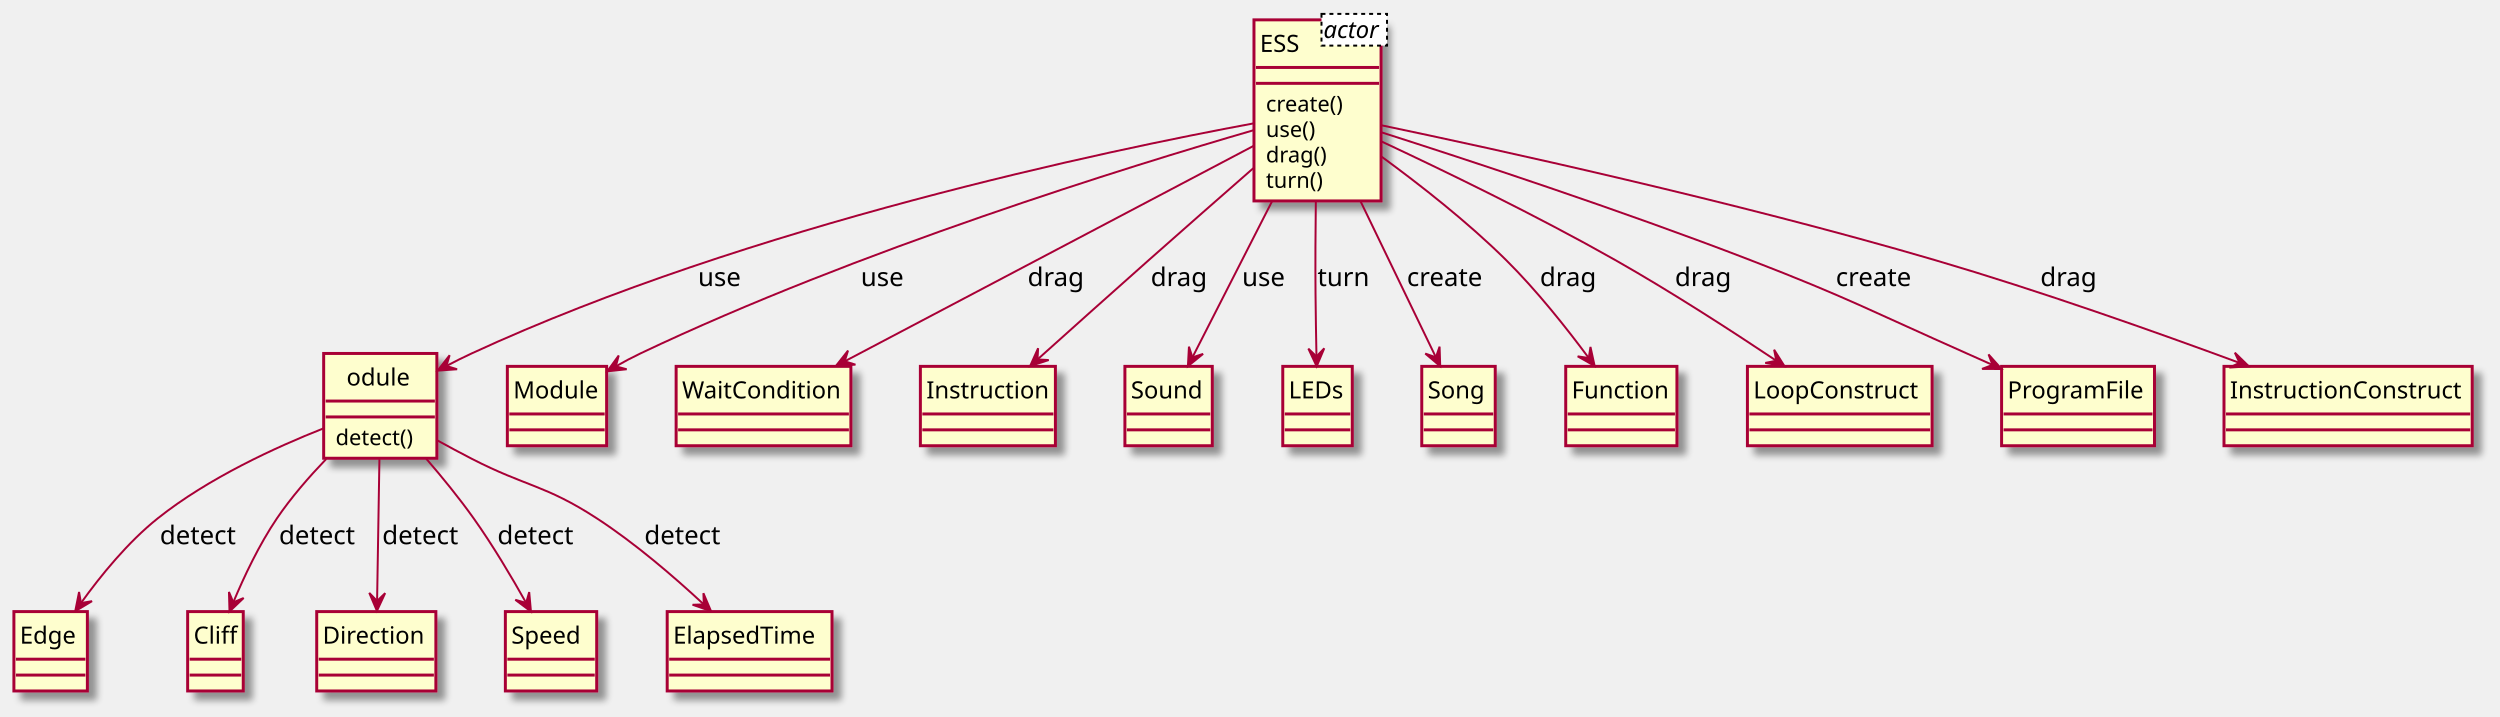
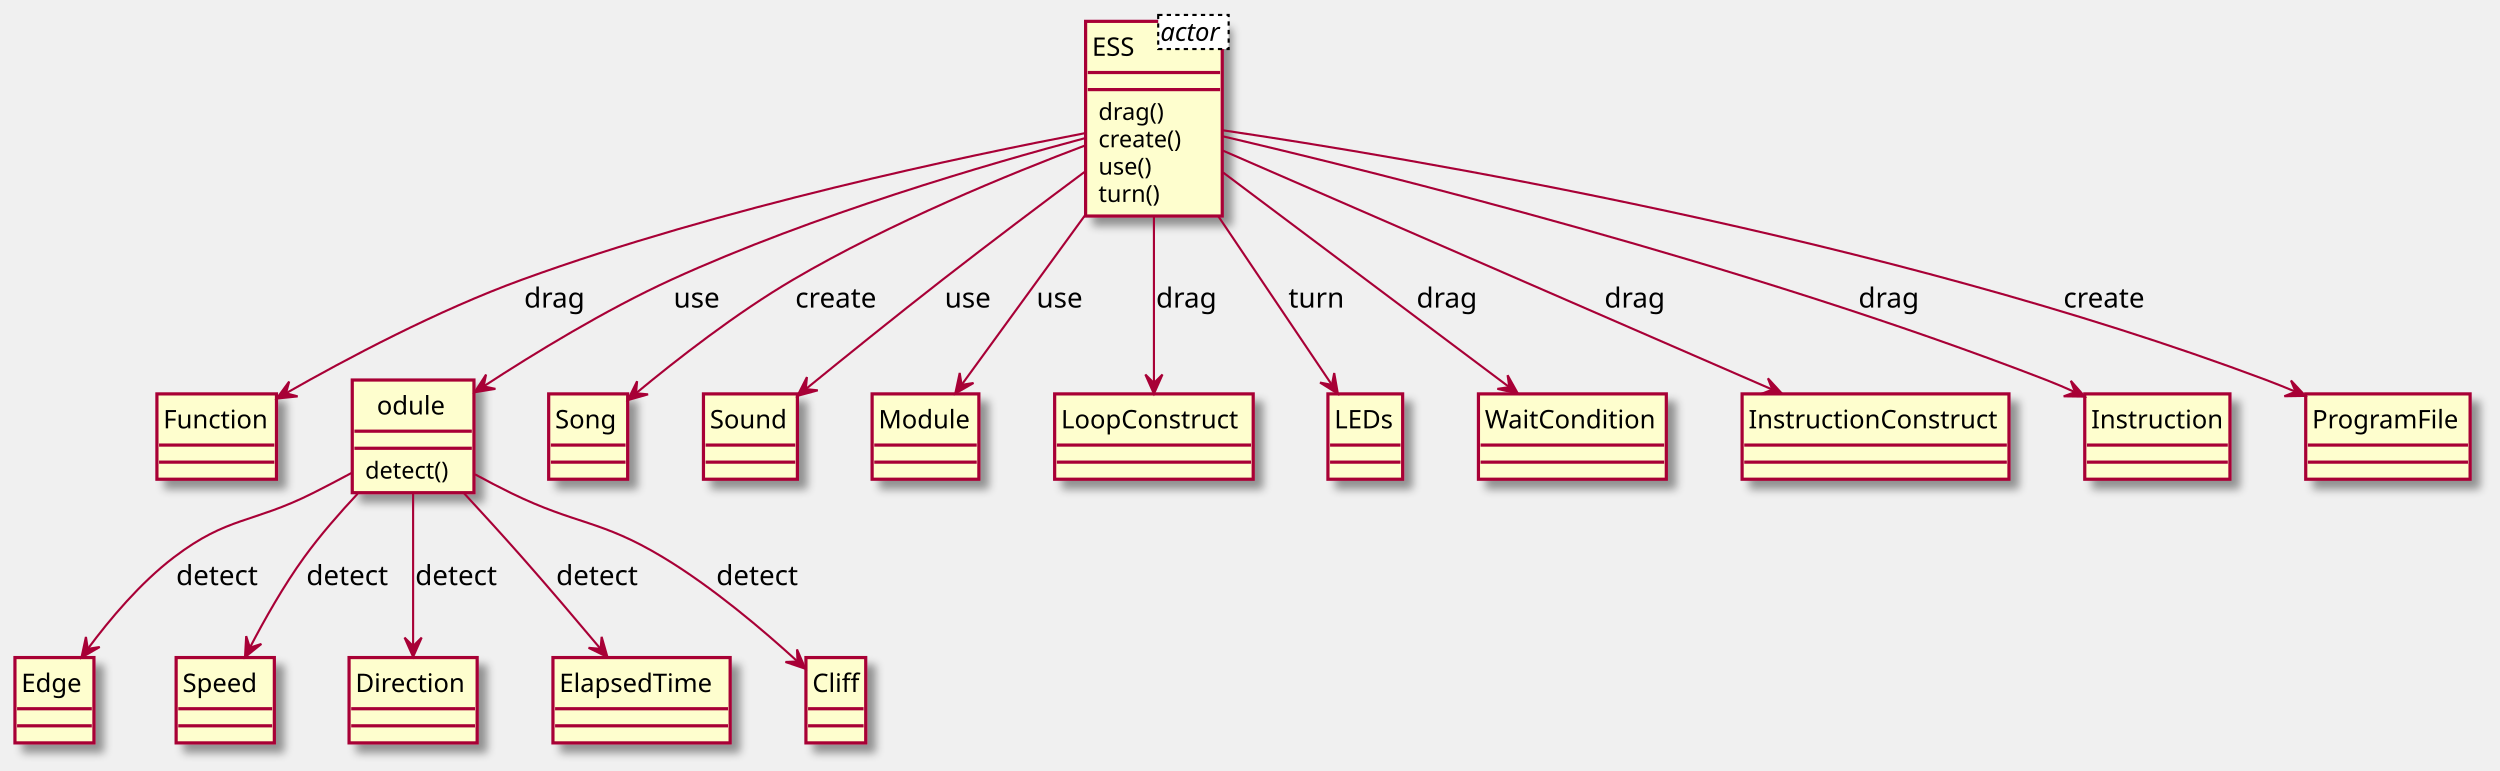
- <svg xmlns="http://www.w3.org/2000/svg" contentScriptType="application/ecmascript" contentStyleType="text/css" height="361px" preserveAspectRatio="none" style="width:1259px;height:361px;background:#FFFFFF;" version="1.1" viewBox="0 0 1259 361" width="1259px" zoomAndPan="magnify">
+ <svg xmlns="http://www.w3.org/2000/svg" contentScriptType="application/ecmascript" contentStyleType="text/css" height="361px" preserveAspectRatio="none" style="width:1171px;height:361px;background:#FFFFFF;" version="1.1" viewBox="0 0 1171 361" width="1171px" zoomAndPan="magnify">
  <defs>
-     <filter height="300%" id="f1ks3r7otmke09" width="300%" x="-1" y="-1">
+     <filter height="300%" id="f1say5rcd538q1" width="300%" x="-1" y="-1">
      <feGaussianBlur result="blurOut" stdDeviation="2.0" />
      <feColorMatrix in="blurOut" result="blurOut2" type="matrix" values="0 0 0 0 0 0 0 0 0 0 0 0 0 0 0 0 0 0 .4 0" />
      <feOffset dx="4.0" dy="4.0" in="blurOut2" result="blurOut3" />
      <feBlend in="SourceGraphic" in2="blurOut3" mode="normal" />
    </filter>
  </defs>
  <g>
-     <rect codeLine="9" fill="#FEFECE" filter="url(#f1ks3r7otmke09)" height="91.188" id="ESS" style="stroke:#A80036;stroke-width:1.5;" width="64" x="631.5" y="10" />
-     <text fill="#000000" font-family="sans-serif" font-size="12" lengthAdjust="spacing" textLength="23" x="634.5" y="26.139">ESS</text>
-     <rect fill="#FFFFFF" height="15.969" style="stroke:#000000;stroke-width:1.0;stroke-dasharray:2.0,2.0;" width="33" x="665.5" y="7" />
-     <text fill="#000000" font-family="sans-serif" font-size="12" font-style="italic" lengthAdjust="spacing" textLength="31" x="666.5" y="19.139">actor</text>
-     <line style="stroke:#A80036;stroke-width:1.5;" x1="632.5" x2="694.5" y1="33.969" y2="33.969" />
-     <line style="stroke:#A80036;stroke-width:1.5;" x1="632.5" x2="694.5" y1="41.969" y2="41.969" />
-     <text fill="#000000" font-family="sans-serif" font-size="11" lengthAdjust="spacing" textLength="45" x="637.5" y="56.179">create()</text>
-     <text fill="#000000" font-family="sans-serif" font-size="11" lengthAdjust="spacing" textLength="29" x="637.5" y="68.984">use()</text>
-     <text fill="#000000" font-family="sans-serif" font-size="11" lengthAdjust="spacing" textLength="33" x="637.5" y="81.789">drag()</text>
-     <text fill="#000000" font-family="sans-serif" font-size="11" lengthAdjust="spacing" textLength="30" x="637.5" y="94.593">turn()</text>
-     <rect codeLine="4" fill="#FEFECE" filter="url(#f1ks3r7otmke09)" height="52.773" id="odule" style="stroke:#A80036;stroke-width:1.5;" width="57" x="163" y="178" />
-     <text fill="#000000" font-family="sans-serif" font-size="12" lengthAdjust="spacing" textLength="34" x="174.5" y="194.139">odule</text>
-     <line style="stroke:#A80036;stroke-width:1.5;" x1="164" x2="219" y1="201.969" y2="201.969" />
-     <line style="stroke:#A80036;stroke-width:1.5;" x1="164" x2="219" y1="209.969" y2="209.969" />
-     <text fill="#000000" font-family="sans-serif" font-size="11" lengthAdjust="spacing" textLength="45" x="169" y="224.179">detect()</text>
-     <rect codeLine="7" fill="#FEFECE" filter="url(#f1ks3r7otmke09)" height="39.969" id="Edge" style="stroke:#A80036;stroke-width:1.5;" width="37" x="7" y="308" />
+     <rect codeLine="4" fill="#FEFECE" filter="url(#f1say5rcd538q1)" height="91.188" id="ESS" style="stroke:#A80036;stroke-width:1.5;" width="64" x="508.5" y="10" />
+     <text fill="#000000" font-family="sans-serif" font-size="12" lengthAdjust="spacing" textLength="23" x="511.5" y="26.139">ESS</text>
+     <rect fill="#FFFFFF" height="15.969" style="stroke:#000000;stroke-width:1.0;stroke-dasharray:2.0,2.0;" width="33" x="542.5" y="7" />
+     <text fill="#000000" font-family="sans-serif" font-size="12" font-style="italic" lengthAdjust="spacing" textLength="31" x="543.5" y="19.139">actor</text>
+     <line style="stroke:#A80036;stroke-width:1.5;" x1="509.5" x2="571.5" y1="33.969" y2="33.969" />
+     <line style="stroke:#A80036;stroke-width:1.5;" x1="509.5" x2="571.5" y1="41.969" y2="41.969" />
+     <text fill="#000000" font-family="sans-serif" font-size="11" lengthAdjust="spacing" textLength="33" x="514.5" y="56.179">drag()</text>
+     <text fill="#000000" font-family="sans-serif" font-size="11" lengthAdjust="spacing" textLength="45" x="514.5" y="68.984">create()</text>
+     <text fill="#000000" font-family="sans-serif" font-size="11" lengthAdjust="spacing" textLength="29" x="514.5" y="81.789">use()</text>
+     <text fill="#000000" font-family="sans-serif" font-size="11" lengthAdjust="spacing" textLength="30" x="514.5" y="94.593">turn()</text>
+     <rect codeLine="10" fill="#FEFECE" filter="url(#f1say5rcd538q1)" height="39.969" id="Function" style="stroke:#A80036;stroke-width:1.5;" width="56" x="73.5" y="184.5" />
+     <text fill="#000000" font-family="sans-serif" font-size="12" lengthAdjust="spacing" textLength="50" x="76.5" y="200.639">Function</text>
+     <line style="stroke:#A80036;stroke-width:1.5;" x1="74.5" x2="128.5" y1="208.469" y2="208.469" />
+     <line style="stroke:#A80036;stroke-width:1.5;" x1="74.5" x2="128.5" y1="216.469" y2="216.469" />
+     <rect codeLine="12" fill="#FEFECE" filter="url(#f1say5rcd538q1)" height="52.773" id="odule" style="stroke:#A80036;stroke-width:1.5;" width="57" x="165" y="178" />
+     <text fill="#000000" font-family="sans-serif" font-size="12" lengthAdjust="spacing" textLength="34" x="176.5" y="194.139">odule</text>
+     <line style="stroke:#A80036;stroke-width:1.5;" x1="166" x2="221" y1="201.969" y2="201.969" />
+     <line style="stroke:#A80036;stroke-width:1.5;" x1="166" x2="221" y1="209.969" y2="209.969" />
+     <text fill="#000000" font-family="sans-serif" font-size="11" lengthAdjust="spacing" textLength="45" x="171" y="224.179">detect()</text>
+     <rect codeLine="15" fill="#FEFECE" filter="url(#f1say5rcd538q1)" height="39.969" id="Edge" style="stroke:#A80036;stroke-width:1.5;" width="37" x="7" y="308" />
    <text fill="#000000" font-family="sans-serif" font-size="12" lengthAdjust="spacing" textLength="31" x="10" y="324.139">Edge</text>
    <line style="stroke:#A80036;stroke-width:1.5;" x1="8" x2="43" y1="331.969" y2="331.969" />
    <line style="stroke:#A80036;stroke-width:1.5;" x1="8" x2="43" y1="339.969" y2="339.969" />
-     <rect codeLine="15" fill="#FEFECE" filter="url(#f1ks3r7otmke09)" height="39.969" id="Module" style="stroke:#A80036;stroke-width:1.5;" width="50" x="255.5" y="184.5" />
-     <text fill="#000000" font-family="sans-serif" font-size="12" lengthAdjust="spacing" textLength="44" x="258.5" y="200.639">Module</text>
-     <line style="stroke:#A80036;stroke-width:1.5;" x1="256.5" x2="304.5" y1="208.469" y2="208.469" />
-     <line style="stroke:#A80036;stroke-width:1.5;" x1="256.5" x2="304.5" y1="216.469" y2="216.469" />
-     <rect codeLine="17" fill="#FEFECE" filter="url(#f1ks3r7otmke09)" height="39.969" id="WaitCondition" style="stroke:#A80036;stroke-width:1.5;" width="88" x="340.5" y="184.5" />
-     <text fill="#000000" font-family="sans-serif" font-size="12" lengthAdjust="spacing" textLength="82" x="343.5" y="200.639">WaitCondition</text>
-     <line style="stroke:#A80036;stroke-width:1.5;" x1="341.5" x2="427.5" y1="208.469" y2="208.469" />
-     <line style="stroke:#A80036;stroke-width:1.5;" x1="341.5" x2="427.5" y1="216.469" y2="216.469" />
-     <rect codeLine="19" fill="#FEFECE" filter="url(#f1ks3r7otmke09)" height="39.969" id="Cliff" style="stroke:#A80036;stroke-width:1.5;" width="28" x="94.5" y="308" />
-     <text fill="#000000" font-family="sans-serif" font-size="12" lengthAdjust="spacing" textLength="22" x="97.5" y="324.139">Cliff</text>
-     <line style="stroke:#A80036;stroke-width:1.5;" x1="95.5" x2="121.5" y1="331.969" y2="331.969" />
-     <line style="stroke:#A80036;stroke-width:1.5;" x1="95.5" x2="121.5" y1="339.969" y2="339.969" />
-     <rect codeLine="21" fill="#FEFECE" filter="url(#f1ks3r7otmke09)" height="39.969" id="Direction" style="stroke:#A80036;stroke-width:1.5;" width="60" x="159.5" y="308" />
-     <text fill="#000000" font-family="sans-serif" font-size="12" lengthAdjust="spacing" textLength="54" x="162.5" y="324.139">Direction</text>
-     <line style="stroke:#A80036;stroke-width:1.5;" x1="160.5" x2="218.5" y1="331.969" y2="331.969" />
-     <line style="stroke:#A80036;stroke-width:1.5;" x1="160.5" x2="218.5" y1="339.969" y2="339.969" />
-     <rect codeLine="23" fill="#FEFECE" filter="url(#f1ks3r7otmke09)" height="39.969" id="Instruction" style="stroke:#A80036;stroke-width:1.5;" width="68" x="463.5" y="184.5" />
-     <text fill="#000000" font-family="sans-serif" font-size="12" lengthAdjust="spacing" textLength="62" x="466.5" y="200.639">Instruction</text>
-     <line style="stroke:#A80036;stroke-width:1.5;" x1="464.5" x2="530.5" y1="208.469" y2="208.469" />
-     <line style="stroke:#A80036;stroke-width:1.5;" x1="464.5" x2="530.5" y1="216.469" y2="216.469" />
-     <rect codeLine="25" fill="#FEFECE" filter="url(#f1ks3r7otmke09)" height="39.969" id="Speed" style="stroke:#A80036;stroke-width:1.5;" width="46" x="254.5" y="308" />
-     <text fill="#000000" font-family="sans-serif" font-size="12" lengthAdjust="spacing" textLength="40" x="257.5" y="324.139">Speed</text>
-     <line style="stroke:#A80036;stroke-width:1.5;" x1="255.5" x2="299.5" y1="331.969" y2="331.969" />
-     <line style="stroke:#A80036;stroke-width:1.5;" x1="255.5" x2="299.5" y1="339.969" y2="339.969" />
-     <rect codeLine="27" fill="#FEFECE" filter="url(#f1ks3r7otmke09)" height="39.969" id="Sound" style="stroke:#A80036;stroke-width:1.5;" width="44" x="566.5" y="184.5" />
-     <text fill="#000000" font-family="sans-serif" font-size="12" lengthAdjust="spacing" textLength="38" x="569.5" y="200.639">Sound</text>
-     <line style="stroke:#A80036;stroke-width:1.5;" x1="567.5" x2="609.5" y1="208.469" y2="208.469" />
-     <line style="stroke:#A80036;stroke-width:1.5;" x1="567.5" x2="609.5" y1="216.469" y2="216.469" />
-     <rect codeLine="29" fill="#FEFECE" filter="url(#f1ks3r7otmke09)" height="39.969" id="LEDs" style="stroke:#A80036;stroke-width:1.5;" width="35" x="646" y="184.5" />
-     <text fill="#000000" font-family="sans-serif" font-size="12" lengthAdjust="spacing" textLength="29" x="649" y="200.639">LEDs</text>
-     <line style="stroke:#A80036;stroke-width:1.5;" x1="647" x2="680" y1="208.469" y2="208.469" />
-     <line style="stroke:#A80036;stroke-width:1.5;" x1="647" x2="680" y1="216.469" y2="216.469" />
-     <rect codeLine="31" fill="#FEFECE" filter="url(#f1ks3r7otmke09)" height="39.969" id="Song" style="stroke:#A80036;stroke-width:1.5;" width="37" x="716" y="184.5" />
-     <text fill="#000000" font-family="sans-serif" font-size="12" lengthAdjust="spacing" textLength="31" x="719" y="200.639">Song</text>
-     <line style="stroke:#A80036;stroke-width:1.5;" x1="717" x2="752" y1="208.469" y2="208.469" />
-     <line style="stroke:#A80036;stroke-width:1.5;" x1="717" x2="752" y1="216.469" y2="216.469" />
-     <rect codeLine="33" fill="#FEFECE" filter="url(#f1ks3r7otmke09)" height="39.969" id="ElapsedTime" style="stroke:#A80036;stroke-width:1.5;" width="83" x="336" y="308" />
-     <text fill="#000000" font-family="sans-serif" font-size="12" lengthAdjust="spacing" textLength="77" x="339" y="324.139">ElapsedTime</text>
-     <line style="stroke:#A80036;stroke-width:1.5;" x1="337" x2="418" y1="331.969" y2="331.969" />
-     <line style="stroke:#A80036;stroke-width:1.5;" x1="337" x2="418" y1="339.969" y2="339.969" />
-     <rect codeLine="35" fill="#FEFECE" filter="url(#f1ks3r7otmke09)" height="39.969" id="Function" style="stroke:#A80036;stroke-width:1.5;" width="56" x="788.5" y="184.5" />
-     <text fill="#000000" font-family="sans-serif" font-size="12" lengthAdjust="spacing" textLength="50" x="791.5" y="200.639">Function</text>
-     <line style="stroke:#A80036;stroke-width:1.5;" x1="789.5" x2="843.5" y1="208.469" y2="208.469" />
-     <line style="stroke:#A80036;stroke-width:1.5;" x1="789.5" x2="843.5" y1="216.469" y2="216.469" />
-     <rect codeLine="37" fill="#FEFECE" filter="url(#f1ks3r7otmke09)" height="39.969" id="LoopConstruct" style="stroke:#A80036;stroke-width:1.5;" width="93" x="880" y="184.5" />
-     <text fill="#000000" font-family="sans-serif" font-size="12" lengthAdjust="spacing" textLength="87" x="883" y="200.639">LoopConstruct</text>
-     <line style="stroke:#A80036;stroke-width:1.5;" x1="881" x2="972" y1="208.469" y2="208.469" />
-     <line style="stroke:#A80036;stroke-width:1.5;" x1="881" x2="972" y1="216.469" y2="216.469" />
-     <rect codeLine="39" fill="#FEFECE" filter="url(#f1ks3r7otmke09)" height="39.969" id="ProgramFile" style="stroke:#A80036;stroke-width:1.5;" width="77" x="1008" y="184.5" />
-     <text fill="#000000" font-family="sans-serif" font-size="12" lengthAdjust="spacing" textLength="71" x="1011" y="200.639">ProgramFile</text>
-     <line style="stroke:#A80036;stroke-width:1.5;" x1="1009" x2="1084" y1="208.469" y2="208.469" />
-     <line style="stroke:#A80036;stroke-width:1.5;" x1="1009" x2="1084" y1="216.469" y2="216.469" />
-     <rect codeLine="41" fill="#FEFECE" filter="url(#f1ks3r7otmke09)" height="39.969" id="InstructionConstruct" style="stroke:#A80036;stroke-width:1.5;" width="125" x="1120" y="184.5" />
-     <text fill="#000000" font-family="sans-serif" font-size="12" lengthAdjust="spacing" textLength="119" x="1123" y="200.639">InstructionConstruct</text>
-     <line style="stroke:#A80036;stroke-width:1.5;" x1="1121" x2="1244" y1="208.469" y2="208.469" />
-     <line style="stroke:#A80036;stroke-width:1.5;" x1="1121" x2="1244" y1="216.469" y2="216.469" />
-     <path codeLine="43" d="M631.14,84.722 C615.247,98.619 595.833,115.647 578.5,131 C559.745,147.612 538.66,166.49 522.705,180.818 " fill="none" id="ESS-to-Instruction" style="stroke:#A80036;stroke-width:1.0;" />
-     <polygon fill="#A80036" points="518.764,184.358,528.133,181.32,522.484,181.017,522.787,175.368,518.764,184.358" style="stroke:#A80036;stroke-width:1.0;" />
-     <text fill="#000000" font-family="sans-serif" font-size="13" lengthAdjust="spacing" textLength="29" x="579.5" y="144.067">drag</text>
-     <path codeLine="44" d="M662.655,101.177 C662.469,116.07 662.363,132.75 662.5,148 C662.592,158.245 662.78,169.552 662.969,179.273 " fill="none" id="ESS-to-LEDs" style="stroke:#A80036;stroke-width:1.0;" />
-     <polygon fill="#A80036" points="663.073,184.493,666.892,175.415,662.973,179.494,658.894,175.575,663.073,184.493" style="stroke:#A80036;stroke-width:1.0;" />
-     <text fill="#000000" font-family="sans-serif" font-size="13" lengthAdjust="spacing" textLength="26" x="663.5" y="144.067">turn</text>
-     <path codeLine="45" d="M695.55,66.589 C738.304,80.243 816.198,105.807 881.5,131 C930.72,149.989 942.269,156.623 990.5,178 C994.66,179.844 998.986,181.78 1003.307,183.727 " fill="none" id="ESS-to-ProgramFile" style="stroke:#A80036;stroke-width:1.0;" />
-     <polygon fill="#A80036" points="1007.99,185.839,1001.435,178.489,1003.433,183.781,998.141,185.779,1007.99,185.839" style="stroke:#A80036;stroke-width:1.0;" />
-     <text fill="#000000" font-family="sans-serif" font-size="13" lengthAdjust="spacing" textLength="41" x="924.5" y="144.067">create</text>
-     <path codeLine="46" d="M164.291,231.146 C155.706,240.082 146.615,250.51 139.5,261 C130.576,274.157 122.948,290.287 117.492,303.308 " fill="none" id="odule-to-Cliff" style="stroke:#A80036;stroke-width:1.0;" />
-     <polygon fill="#A80036" points="115.581,307.953,122.704,301.152,117.483,303.329,115.306,298.108,115.581,307.953" style="stroke:#A80036;stroke-width:1.0;" />
-     <text fill="#000000" font-family="sans-serif" font-size="13" lengthAdjust="spacing" textLength="41" x="140.5" y="274.067">detect</text>
-     <path codeLine="47" d="M695.817,78.943 C714.944,92.915 739.14,111.827 758.5,131 C773.889,146.24 789.102,165.455 800.084,180.274 " fill="none" id="ESS-to-Function" style="stroke:#A80036;stroke-width:1.0;" />
-     <polygon fill="#A80036" points="803.066,184.33,800.958,174.709,800.105,180.301,794.513,179.448,803.066,184.33" style="stroke:#A80036;stroke-width:1.0;" />
-     <text fill="#000000" font-family="sans-serif" font-size="13" lengthAdjust="spacing" textLength="29" x="775.5" y="144.067">drag</text>
-     <path codeLine="48" d="M631.308,62.135 C558.596,75.611 377.126,113.472 237.5,178 C233.361,179.913 229.086,182.05 224.886,184.251 " fill="none" id="ESS-to-odule" style="stroke:#A80036;stroke-width:1.0;" />
-     <polygon fill="#A80036" points="220.368,186.656,230.192,185.956,224.781,184.306,226.432,178.895,220.368,186.656" style="stroke:#A80036;stroke-width:1.0;" />
-     <text fill="#000000" font-family="sans-serif" font-size="13" lengthAdjust="spacing" textLength="23" x="351.5" y="144.067">use</text>
-     <path codeLine="49" d="M162.892,215.736 C139.038,225.152 104.962,240.721 79.5,261 C64.387,273.036 50.65,289.952 40.813,303.645 " fill="none" id="odule-to-Edge" style="stroke:#A80036;stroke-width:1.0;" />
-     <polygon fill="#A80036" points="37.888,307.782,46.35,302.742,40.775,303.699,39.818,298.124,37.888,307.782" style="stroke:#A80036;stroke-width:1.0;" />
-     <text fill="#000000" font-family="sans-serif" font-size="13" lengthAdjust="spacing" textLength="41" x="80.5" y="274.067">detect</text>
-     <path codeLine="50" d="M214.675,231.025 C222.585,240.205 231.256,250.813 238.5,261 C248.118,274.524 257.619,290.531 264.835,303.394 " fill="none" id="odule-to-Speed" style="stroke:#A80036;stroke-width:1.0;" />
-     <polygon fill="#A80036" points="267.386,307.98,266.507,298.171,264.956,303.611,259.516,302.059,267.386,307.98" style="stroke:#A80036;stroke-width:1.0;" />
-     <text fill="#000000" font-family="sans-serif" font-size="13" lengthAdjust="spacing" textLength="41" x="250.5" y="274.067">detect</text>
-     <path codeLine="51" d="M631.132,65.626 C569.512,83.521 431.752,126.036 322.5,178 C318.427,179.937 314.245,182.162 310.172,184.473 " fill="none" id="ESS-to-Module" style="stroke:#A80036;stroke-width:1.0;" />
-     <polygon fill="#A80036" points="305.806,187.005,315.598,185.95,310.131,184.497,311.585,179.03,305.806,187.005" style="stroke:#A80036;stroke-width:1.0;" />
-     <text fill="#000000" font-family="sans-serif" font-size="13" lengthAdjust="spacing" textLength="23" x="433.5" y="144.067">use</text>
-     <path codeLine="52" d="M684.995,101.004 C697.517,126.929 712.807,158.587 723.052,179.798 " fill="none" id="ESS-to-Song" style="stroke:#A80036;stroke-width:1.0;" />
-     <polygon fill="#A80036" points="725.287,184.425,724.973,174.581,723.112,179.923,717.77,178.062,725.287,184.425" style="stroke:#A80036;stroke-width:1.0;" />
-     <text fill="#000000" font-family="sans-serif" font-size="13" lengthAdjust="spacing" textLength="41" x="708.5" y="144.067">create</text>
-     <path codeLine="53" d="M695.565,63.07 C752.28,74.937 873.806,101.471 974.5,131 C1027.15,146.439 1086.11,167.344 1127.78,182.74 " fill="none" id="ESS-to-InstructionConstruct" style="stroke:#A80036;stroke-width:1.0;" />
-     <polygon fill="#A80036" points="1132.52,184.494,1125.478,177.609,1127.833,182.752,1122.69,185.107,1132.52,184.494" style="stroke:#A80036;stroke-width:1.0;" />
-     <text fill="#000000" font-family="sans-serif" font-size="13" lengthAdjust="spacing" textLength="29" x="1027.5" y="144.067">drag</text>
-     <path codeLine="54" d="M191.076,231.267 C190.729,252.33 190.242,281.904 189.902,302.59 " fill="none" id="odule-to-Direction" style="stroke:#A80036;stroke-width:1.0;" />
-     <polygon fill="#A80036" points="189.819,307.647,193.967,298.714,189.901,302.648,185.968,298.583,189.819,307.647" style="stroke:#A80036;stroke-width:1.0;" />
-     <text fill="#000000" font-family="sans-serif" font-size="13" lengthAdjust="spacing" textLength="41" x="192.5" y="274.067">detect</text>
-     <path codeLine="55" d="M695.63,71.207 C726.367,85.567 773.787,108.487 813.5,131 C841.445,146.841 872.05,166.637 894.352,181.539 " fill="none" id="ESS-to-LoopConstruct" style="stroke:#A80036;stroke-width:1.0;" />
-     <polygon fill="#A80036" points="898.699,184.452,893.451,176.118,894.546,181.668,888.996,182.762,898.699,184.452" style="stroke:#A80036;stroke-width:1.0;" />
-     <text fill="#000000" font-family="sans-serif" font-size="13" lengthAdjust="spacing" textLength="29" x="843.5" y="144.067">drag</text>
-     <path codeLine="56" d="M640.794,101.004 C627.567,126.929 611.415,158.587 600.593,179.798 " fill="none" id="ESS-to-Sound" style="stroke:#A80036;stroke-width:1.0;" />
-     <polygon fill="#A80036" points="598.232,184.425,605.885,178.225,600.504,179.971,598.758,174.59,598.232,184.425" style="stroke:#A80036;stroke-width:1.0;" />
-     <text fill="#000000" font-family="sans-serif" font-size="13" lengthAdjust="spacing" textLength="23" x="625.5" y="144.067">use</text>
-     <path codeLine="57" d="M220.062,221.691 C225.802,224.843 231.817,228.075 237.5,231 C265.075,245.191 274.5,244.095 300.5,261 C319.794,273.545 339.459,290.486 354.087,304.063 " fill="none" id="odule-to-ElapsedTime" style="stroke:#A80036;stroke-width:1.0;" />
-     <polygon fill="#A80036" points="358.075,307.796,354.239,298.726,354.425,304.379,348.771,304.565,358.075,307.796" style="stroke:#A80036;stroke-width:1.0;" />
-     <text fill="#000000" font-family="sans-serif" font-size="13" lengthAdjust="spacing" textLength="41" x="324.5" y="274.067">detect</text>
-     <path codeLine="58" d="M631.495,73.363 C580.68,100.136 481.58,152.35 425.588,181.852 " fill="none" id="ESS-to-WaitCondition" style="stroke:#A80036;stroke-width:1.0;" />
-     <polygon fill="#A80036" points="420.97,184.285,430.797,183.629,425.394,181.955,427.068,176.551,420.97,184.285" style="stroke:#A80036;stroke-width:1.0;" />
-     <text fill="#000000" font-family="sans-serif" font-size="13" lengthAdjust="spacing" textLength="29" x="517.5" y="144.067">drag</text>
+     <rect codeLine="17" fill="#FEFECE" filter="url(#f1say5rcd538q1)" height="39.969" id="Song" style="stroke:#A80036;stroke-width:1.5;" width="37" x="257" y="184.5" />
+     <text fill="#000000" font-family="sans-serif" font-size="12" lengthAdjust="spacing" textLength="31" x="260" y="200.639">Song</text>
+     <line style="stroke:#A80036;stroke-width:1.5;" x1="258" x2="293" y1="208.469" y2="208.469" />
+     <line style="stroke:#A80036;stroke-width:1.5;" x1="258" x2="293" y1="216.469" y2="216.469" />
+     <rect codeLine="19" fill="#FEFECE" filter="url(#f1say5rcd538q1)" height="39.969" id="Sound" style="stroke:#A80036;stroke-width:1.5;" width="44" x="329.5" y="184.5" />
+     <text fill="#000000" font-family="sans-serif" font-size="12" lengthAdjust="spacing" textLength="38" x="332.5" y="200.639">Sound</text>
+     <line style="stroke:#A80036;stroke-width:1.5;" x1="330.5" x2="372.5" y1="208.469" y2="208.469" />
+     <line style="stroke:#A80036;stroke-width:1.5;" x1="330.5" x2="372.5" y1="216.469" y2="216.469" />
+     <rect codeLine="21" fill="#FEFECE" filter="url(#f1say5rcd538q1)" height="39.969" id="Module" style="stroke:#A80036;stroke-width:1.5;" width="50" x="408.5" y="184.5" />
+     <text fill="#000000" font-family="sans-serif" font-size="12" lengthAdjust="spacing" textLength="44" x="411.5" y="200.639">Module</text>
+     <line style="stroke:#A80036;stroke-width:1.5;" x1="409.5" x2="457.5" y1="208.469" y2="208.469" />
+     <line style="stroke:#A80036;stroke-width:1.5;" x1="409.5" x2="457.5" y1="216.469" y2="216.469" />
+     <rect codeLine="23" fill="#FEFECE" filter="url(#f1say5rcd538q1)" height="39.969" id="LoopConstruct" style="stroke:#A80036;stroke-width:1.5;" width="93" x="494" y="184.5" />
+     <text fill="#000000" font-family="sans-serif" font-size="12" lengthAdjust="spacing" textLength="87" x="497" y="200.639">LoopConstruct</text>
+     <line style="stroke:#A80036;stroke-width:1.5;" x1="495" x2="586" y1="208.469" y2="208.469" />
+     <line style="stroke:#A80036;stroke-width:1.5;" x1="495" x2="586" y1="216.469" y2="216.469" />
+     <rect codeLine="25" fill="#FEFECE" filter="url(#f1say5rcd538q1)" height="39.969" id="Speed" style="stroke:#A80036;stroke-width:1.5;" width="46" x="82.5" y="308" />
+     <text fill="#000000" font-family="sans-serif" font-size="12" lengthAdjust="spacing" textLength="40" x="85.5" y="324.139">Speed</text>
+     <line style="stroke:#A80036;stroke-width:1.5;" x1="83.5" x2="127.5" y1="331.969" y2="331.969" />
+     <line style="stroke:#A80036;stroke-width:1.5;" x1="83.5" x2="127.5" y1="339.969" y2="339.969" />
+     <rect codeLine="27" fill="#FEFECE" filter="url(#f1say5rcd538q1)" height="39.969" id="LEDs" style="stroke:#A80036;stroke-width:1.5;" width="35" x="622" y="184.5" />
+     <text fill="#000000" font-family="sans-serif" font-size="12" lengthAdjust="spacing" textLength="29" x="625" y="200.639">LEDs</text>
+     <line style="stroke:#A80036;stroke-width:1.5;" x1="623" x2="656" y1="208.469" y2="208.469" />
+     <line style="stroke:#A80036;stroke-width:1.5;" x1="623" x2="656" y1="216.469" y2="216.469" />
+     <rect codeLine="29" fill="#FEFECE" filter="url(#f1say5rcd538q1)" height="39.969" id="WaitCondition" style="stroke:#A80036;stroke-width:1.5;" width="88" x="692.5" y="184.5" />
+     <text fill="#000000" font-family="sans-serif" font-size="12" lengthAdjust="spacing" textLength="82" x="695.5" y="200.639">WaitCondition</text>
+     <line style="stroke:#A80036;stroke-width:1.5;" x1="693.5" x2="779.5" y1="208.469" y2="208.469" />
+     <line style="stroke:#A80036;stroke-width:1.5;" x1="693.5" x2="779.5" y1="216.469" y2="216.469" />
+     <rect codeLine="31" fill="#FEFECE" filter="url(#f1say5rcd538q1)" height="39.969" id="Direction" style="stroke:#A80036;stroke-width:1.5;" width="60" x="163.5" y="308" />
+     <text fill="#000000" font-family="sans-serif" font-size="12" lengthAdjust="spacing" textLength="54" x="166.5" y="324.139">Direction</text>
+     <line style="stroke:#A80036;stroke-width:1.5;" x1="164.5" x2="222.5" y1="331.969" y2="331.969" />
+     <line style="stroke:#A80036;stroke-width:1.5;" x1="164.5" x2="222.5" y1="339.969" y2="339.969" />
+     <rect codeLine="33" fill="#FEFECE" filter="url(#f1say5rcd538q1)" height="39.969" id="InstructionConstruct" style="stroke:#A80036;stroke-width:1.5;" width="125" x="816" y="184.5" />
+     <text fill="#000000" font-family="sans-serif" font-size="12" lengthAdjust="spacing" textLength="119" x="819" y="200.639">InstructionConstruct</text>
+     <line style="stroke:#A80036;stroke-width:1.5;" x1="817" x2="940" y1="208.469" y2="208.469" />
+     <line style="stroke:#A80036;stroke-width:1.5;" x1="817" x2="940" y1="216.469" y2="216.469" />
+     <rect codeLine="35" fill="#FEFECE" filter="url(#f1say5rcd538q1)" height="39.969" id="Instruction" style="stroke:#A80036;stroke-width:1.5;" width="68" x="976.5" y="184.5" />
+     <text fill="#000000" font-family="sans-serif" font-size="12" lengthAdjust="spacing" textLength="62" x="979.5" y="200.639">Instruction</text>
+     <line style="stroke:#A80036;stroke-width:1.5;" x1="977.5" x2="1043.5" y1="208.469" y2="208.469" />
+     <line style="stroke:#A80036;stroke-width:1.5;" x1="977.5" x2="1043.5" y1="216.469" y2="216.469" />
+     <rect codeLine="37" fill="#FEFECE" filter="url(#f1say5rcd538q1)" height="39.969" id="ProgramFile" style="stroke:#A80036;stroke-width:1.5;" width="77" x="1080" y="184.5" />
+     <text fill="#000000" font-family="sans-serif" font-size="12" lengthAdjust="spacing" textLength="71" x="1083" y="200.639">ProgramFile</text>
+     <line style="stroke:#A80036;stroke-width:1.5;" x1="1081" x2="1156" y1="208.469" y2="208.469" />
+     <line style="stroke:#A80036;stroke-width:1.5;" x1="1081" x2="1156" y1="216.469" y2="216.469" />
+     <rect codeLine="39" fill="#FEFECE" filter="url(#f1say5rcd538q1)" height="39.969" id="ElapsedTime" style="stroke:#A80036;stroke-width:1.5;" width="83" x="259" y="308" />
+     <text fill="#000000" font-family="sans-serif" font-size="12" lengthAdjust="spacing" textLength="77" x="262" y="324.139">ElapsedTime</text>
+     <line style="stroke:#A80036;stroke-width:1.5;" x1="260" x2="341" y1="331.969" y2="331.969" />
+     <line style="stroke:#A80036;stroke-width:1.5;" x1="260" x2="341" y1="339.969" y2="339.969" />
+     <rect codeLine="41" fill="#FEFECE" filter="url(#f1say5rcd538q1)" height="39.969" id="Cliff" style="stroke:#A80036;stroke-width:1.5;" width="28" x="377.5" y="308" />
+     <text fill="#000000" font-family="sans-serif" font-size="12" lengthAdjust="spacing" textLength="22" x="380.5" y="324.139">Cliff</text>
+     <line style="stroke:#A80036;stroke-width:1.5;" x1="378.5" x2="404.5" y1="331.969" y2="331.969" />
+     <line style="stroke:#A80036;stroke-width:1.5;" x1="378.5" x2="404.5" y1="339.969" y2="339.969" />
+     <path codeLine="43" d="M508.194,80.391 C488.748,94.876 463.563,113.819 441.5,131 C419.718,147.962 395.352,167.634 377.471,182.204 " fill="none" id="ESS-to-Sound" style="stroke:#A80036;stroke-width:1.0;" />
+     <polygon fill="#A80036" points="373.529,185.418,383.031,182.829,377.404,182.258,377.975,176.63,373.529,185.418" style="stroke:#A80036;stroke-width:1.0;" />
+     <text fill="#000000" font-family="sans-serif" font-size="13" lengthAdjust="spacing" textLength="23" x="442.5" y="144.067">use</text>
+     <path codeLine="44" d="M217.327,231.005 C225.968,240.365 235.752,251.093 244.5,261 C256.94,275.087 270.59,291.161 281.299,303.92 " fill="none" id="odule-to-ElapsedTime" style="stroke:#A80036;stroke-width:1.0;" />
+     <polygon fill="#A80036" points="284.524,307.767,281.808,298.3,281.312,303.935,275.677,303.44,284.524,307.767" style="stroke:#A80036;stroke-width:1.0;" />
+     <text fill="#000000" font-family="sans-serif" font-size="13" lengthAdjust="spacing" textLength="41" x="260.5" y="274.067">detect</text>
+     <path codeLine="45" d="M167.537,231.239 C159.074,240.264 149.948,250.722 142.5,261 C132.889,274.263 123.863,290.263 117.132,303.188 " fill="none" id="odule-to-Speed" style="stroke:#A80036;stroke-width:1.0;" />
+     <polygon fill="#A80036" points="114.759,307.8,122.434,301.627,117.047,303.354,115.32,297.967,114.759,307.8" style="stroke:#A80036;stroke-width:1.0;" />
+     <text fill="#000000" font-family="sans-serif" font-size="13" lengthAdjust="spacing" textLength="41" x="143.5" y="274.067">detect</text>
+     <path codeLine="46" d="M572.582,63.812 C643.465,80.402 818.255,123.701 958.5,178 C962.838,179.68 967.307,181.585 971.717,183.58 " fill="none" id="ESS-to-Instruction" style="stroke:#A80036;stroke-width:1.0;" />
+     <polygon fill="#A80036" points="976.47,185.773,969.973,178.371,971.93,183.679,966.622,185.635,976.47,185.773" style="stroke:#A80036;stroke-width:1.0;" />
+     <text fill="#000000" font-family="sans-serif" font-size="13" lengthAdjust="spacing" textLength="29" x="870.5" y="144.067">drag</text>
+     <path codeLine="47" d="M164.822,221.44 C158.807,224.676 152.475,228.004 146.5,231 C118.057,245.261 106.833,241.75 81.5,261 C65.778,272.947 51.441,290.019 41.21,303.807 " fill="none" id="odule-to-Edge" style="stroke:#A80036;stroke-width:1.0;" />
+     <polygon fill="#A80036" points="38.17,307.971,46.707,303.061,41.118,303.933,40.246,298.344,38.17,307.971" style="stroke:#A80036;stroke-width:1.0;" />
+     <text fill="#000000" font-family="sans-serif" font-size="13" lengthAdjust="spacing" textLength="41" x="82.5" y="274.067">detect</text>
+     <path codeLine="48" d="M193.5,231.267 C193.5,252.33 193.5,281.904 193.5,302.59 " fill="none" id="odule-to-Direction" style="stroke:#A80036;stroke-width:1.0;" />
+     <polygon fill="#A80036" points="193.5,307.647,197.5,298.647,193.5,302.647,189.5,298.647,193.5,307.647" style="stroke:#A80036;stroke-width:1.0;" />
+     <text fill="#000000" font-family="sans-serif" font-size="13" lengthAdjust="spacing" textLength="41" x="194.5" y="274.067">detect</text>
+     <path codeLine="49" d="M508.319,62.352 C453.256,72.858 337.873,97.034 244.5,131 C205.021,145.361 162.389,167.988 134.043,184.143 " fill="none" id="ESS-to-Function" style="stroke:#A80036;stroke-width:1.0;" />
+     <polygon fill="#A80036" points="129.62,186.678,139.417,185.673,133.958,184.192,135.44,178.732,129.62,186.678" style="stroke:#A80036;stroke-width:1.0;" />
+     <text fill="#000000" font-family="sans-serif" font-size="13" lengthAdjust="spacing" textLength="29" x="245.5" y="144.067">drag</text>
+     <path codeLine="50" d="M508.396,100.605 C489.352,126.769 465.977,158.882 450.458,180.202 " fill="none" id="ESS-to-Module" style="stroke:#A80036;stroke-width:1.0;" />
+     <polygon fill="#A80036" points="447.463,184.318,455.994,179.396,450.406,180.276,449.526,174.688,447.463,184.318" style="stroke:#A80036;stroke-width:1.0;" />
+     <text fill="#000000" font-family="sans-serif" font-size="13" lengthAdjust="spacing" textLength="23" x="485.5" y="144.067">use</text>
+     <path codeLine="51" d="M222.455,222.162 C228.054,225.21 233.917,228.283 239.5,231 C270.302,245.992 281.148,243.336 310.5,261 C333.855,275.055 357.7,295.35 373.413,309.717 " fill="none" id="odule-to-Cliff" style="stroke:#A80036;stroke-width:1.0;" />
+     <polygon fill="#A80036" points="377.228,313.234,373.324,304.192,373.552,309.844,367.9,310.073,377.228,313.234" style="stroke:#A80036;stroke-width:1.0;" />
+     <text fill="#000000" font-family="sans-serif" font-size="13" lengthAdjust="spacing" textLength="41" x="335.5" y="274.067">detect</text>
+     <path codeLine="52" d="M570.472,101.004 C588.005,127.038 609.432,158.853 623.717,180.065 " fill="none" id="ESS-to-LEDs" style="stroke:#A80036;stroke-width:1.0;" />
+     <polygon fill="#A80036" points="626.653,184.425,624.943,174.726,623.86,180.278,618.308,179.194,626.653,184.425" style="stroke:#A80036;stroke-width:1.0;" />
+     <text fill="#000000" font-family="sans-serif" font-size="13" lengthAdjust="spacing" textLength="26" x="603.5" y="144.067">turn</text>
+     <path codeLine="53" d="M572.768,61.028 C655.838,73.318 883.044,110.961 1061.5,178 C1065.9,179.652 1070.44,181.475 1074.95,183.364 " fill="none" id="ESS-to-ProgramFile" style="stroke:#A80036;stroke-width:1.0;" />
+     <polygon fill="#A80036" points="1079.82,185.435,1073.103,178.232,1075.219,183.478,1069.972,185.594,1079.82,185.435" style="stroke:#A80036;stroke-width:1.0;" />
+     <text fill="#000000" font-family="sans-serif" font-size="13" lengthAdjust="spacing" textLength="41" x="966.5" y="144.067">create</text>
+     <path codeLine="54" d="M508.277,68.132 C473.449,81.285 416.845,104.37 371.5,131 C344.878,146.634 316.993,168.386 298.179,183.978 " fill="none" id="ESS-to-Song" style="stroke:#A80036;stroke-width:1.0;" />
+     <polygon fill="#A80036" points="294.07,187.405,303.543,184.712,297.91,184.202,298.419,178.569,294.07,187.405" style="stroke:#A80036;stroke-width:1.0;" />
+     <text fill="#000000" font-family="sans-serif" font-size="13" lengthAdjust="spacing" textLength="41" x="372.5" y="144.067">create</text>
+     <path codeLine="55" d="M508.214,64.713 C463.577,76.608 380.994,100.575 314.5,131 C283.473,145.196 250.378,165.415 226.656,180.896 " fill="none" id="ESS-to-odule" style="stroke:#A80036;stroke-width:1.0;" />
+     <polygon fill="#A80036" points="222.338,183.729,232.057,182.136,226.518,180.986,227.668,175.447,222.338,183.729" style="stroke:#A80036;stroke-width:1.0;" />
+     <text fill="#000000" font-family="sans-serif" font-size="13" lengthAdjust="spacing" textLength="23" x="315.5" y="144.067">use</text>
+     <path codeLine="56" d="M540.5,101.004 C540.5,126.711 540.5,158.055 540.5,179.261 " fill="none" id="ESS-to-LoopConstruct" style="stroke:#A80036;stroke-width:1.0;" />
+     <polygon fill="#A80036" points="540.5,184.425,544.5,175.425,540.5,179.425,536.5,175.425,540.5,184.425" style="stroke:#A80036;stroke-width:1.0;" />
+     <text fill="#000000" font-family="sans-serif" font-size="13" lengthAdjust="spacing" textLength="29" x="541.5" y="144.067">drag</text>
+     <path codeLine="57" d="M572.603,70.462 C632.064,96.322 759.65,151.811 829.803,182.321 " fill="none" id="ESS-to-InstructionConstruct" style="stroke:#A80036;stroke-width:1.0;" />
+     <polygon fill="#A80036" points="834.753,184.474,828.095,177.217,830.168,182.48,824.904,184.553,834.753,184.474" style="stroke:#A80036;stroke-width:1.0;" />
+     <text fill="#000000" font-family="sans-serif" font-size="13" lengthAdjust="spacing" textLength="29" x="751.5" y="144.067">drag</text>
+     <path codeLine="58" d="M572.865,80.774 C610.061,108.671 670.603,154.077 706.688,181.141 " fill="none" id="ESS-to-WaitCondition" style="stroke:#A80036;stroke-width:1.0;" />
+     <polygon fill="#A80036" points="710.964,184.348,706.164,175.748,706.964,181.348,701.364,182.148,710.964,184.348" style="stroke:#A80036;stroke-width:1.0;" />
+     <text fill="#000000" font-family="sans-serif" font-size="13" lengthAdjust="spacing" textLength="29" x="663.5" y="144.067">drag</text>
  </g>
</svg>
